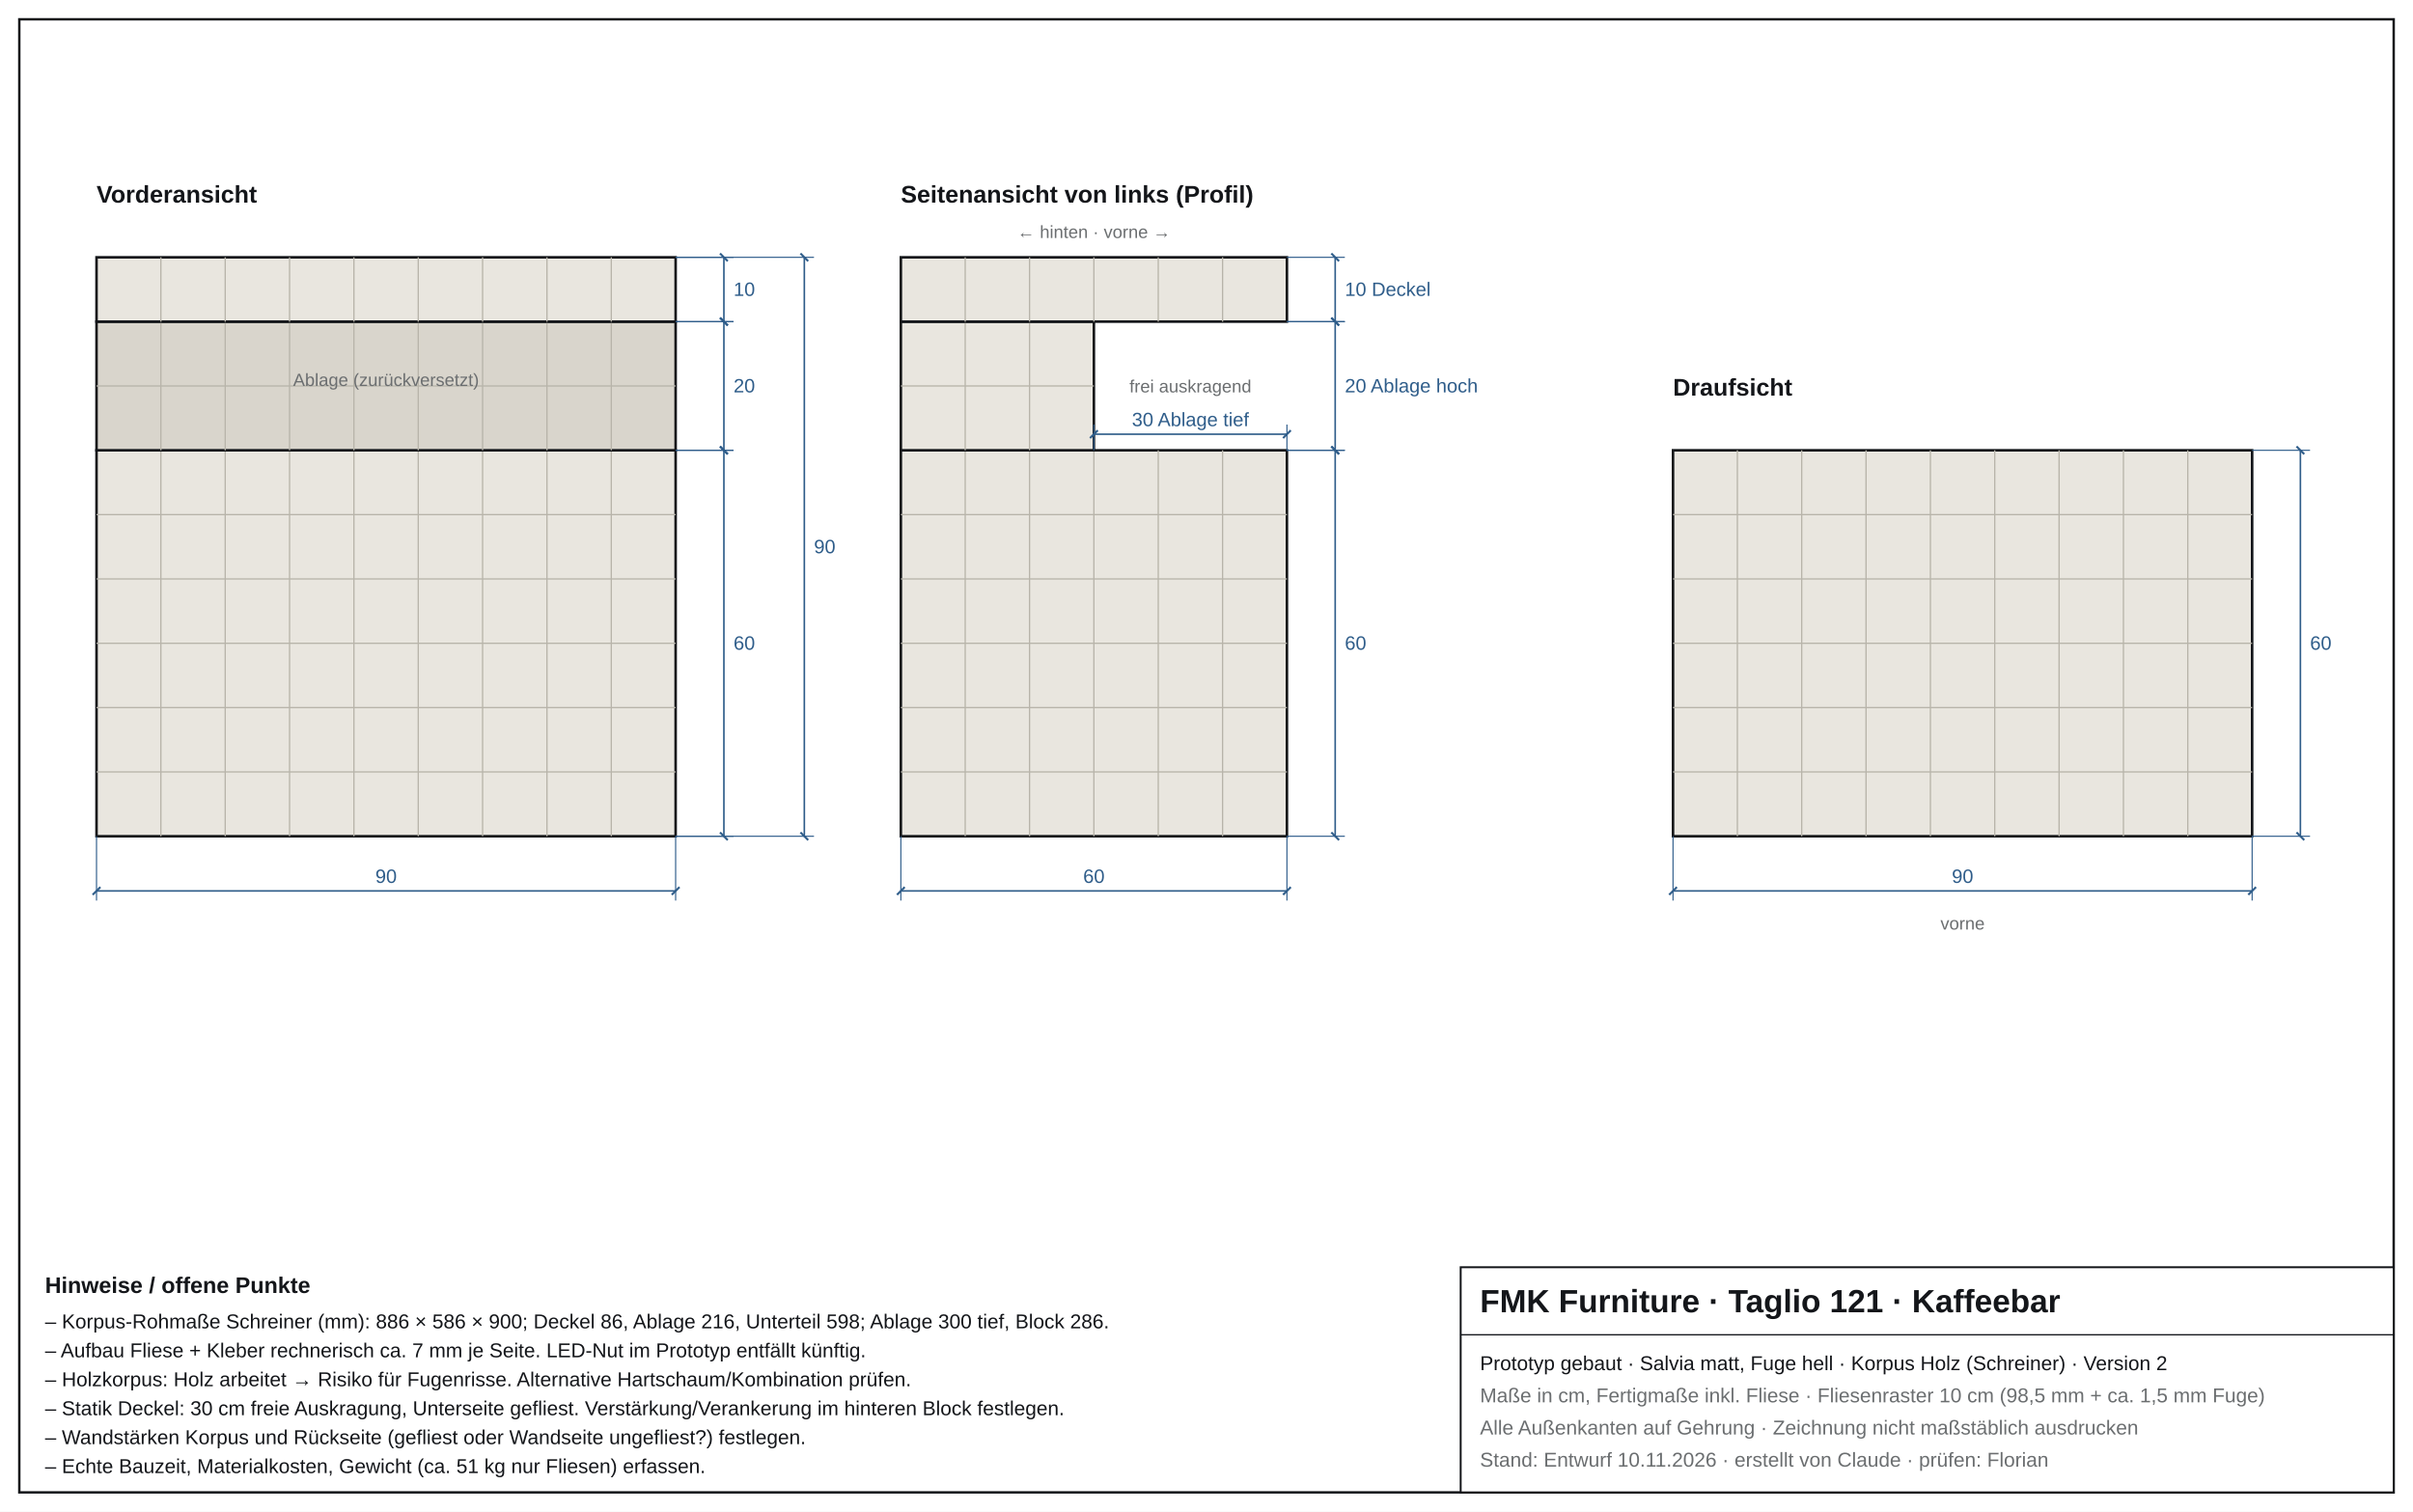
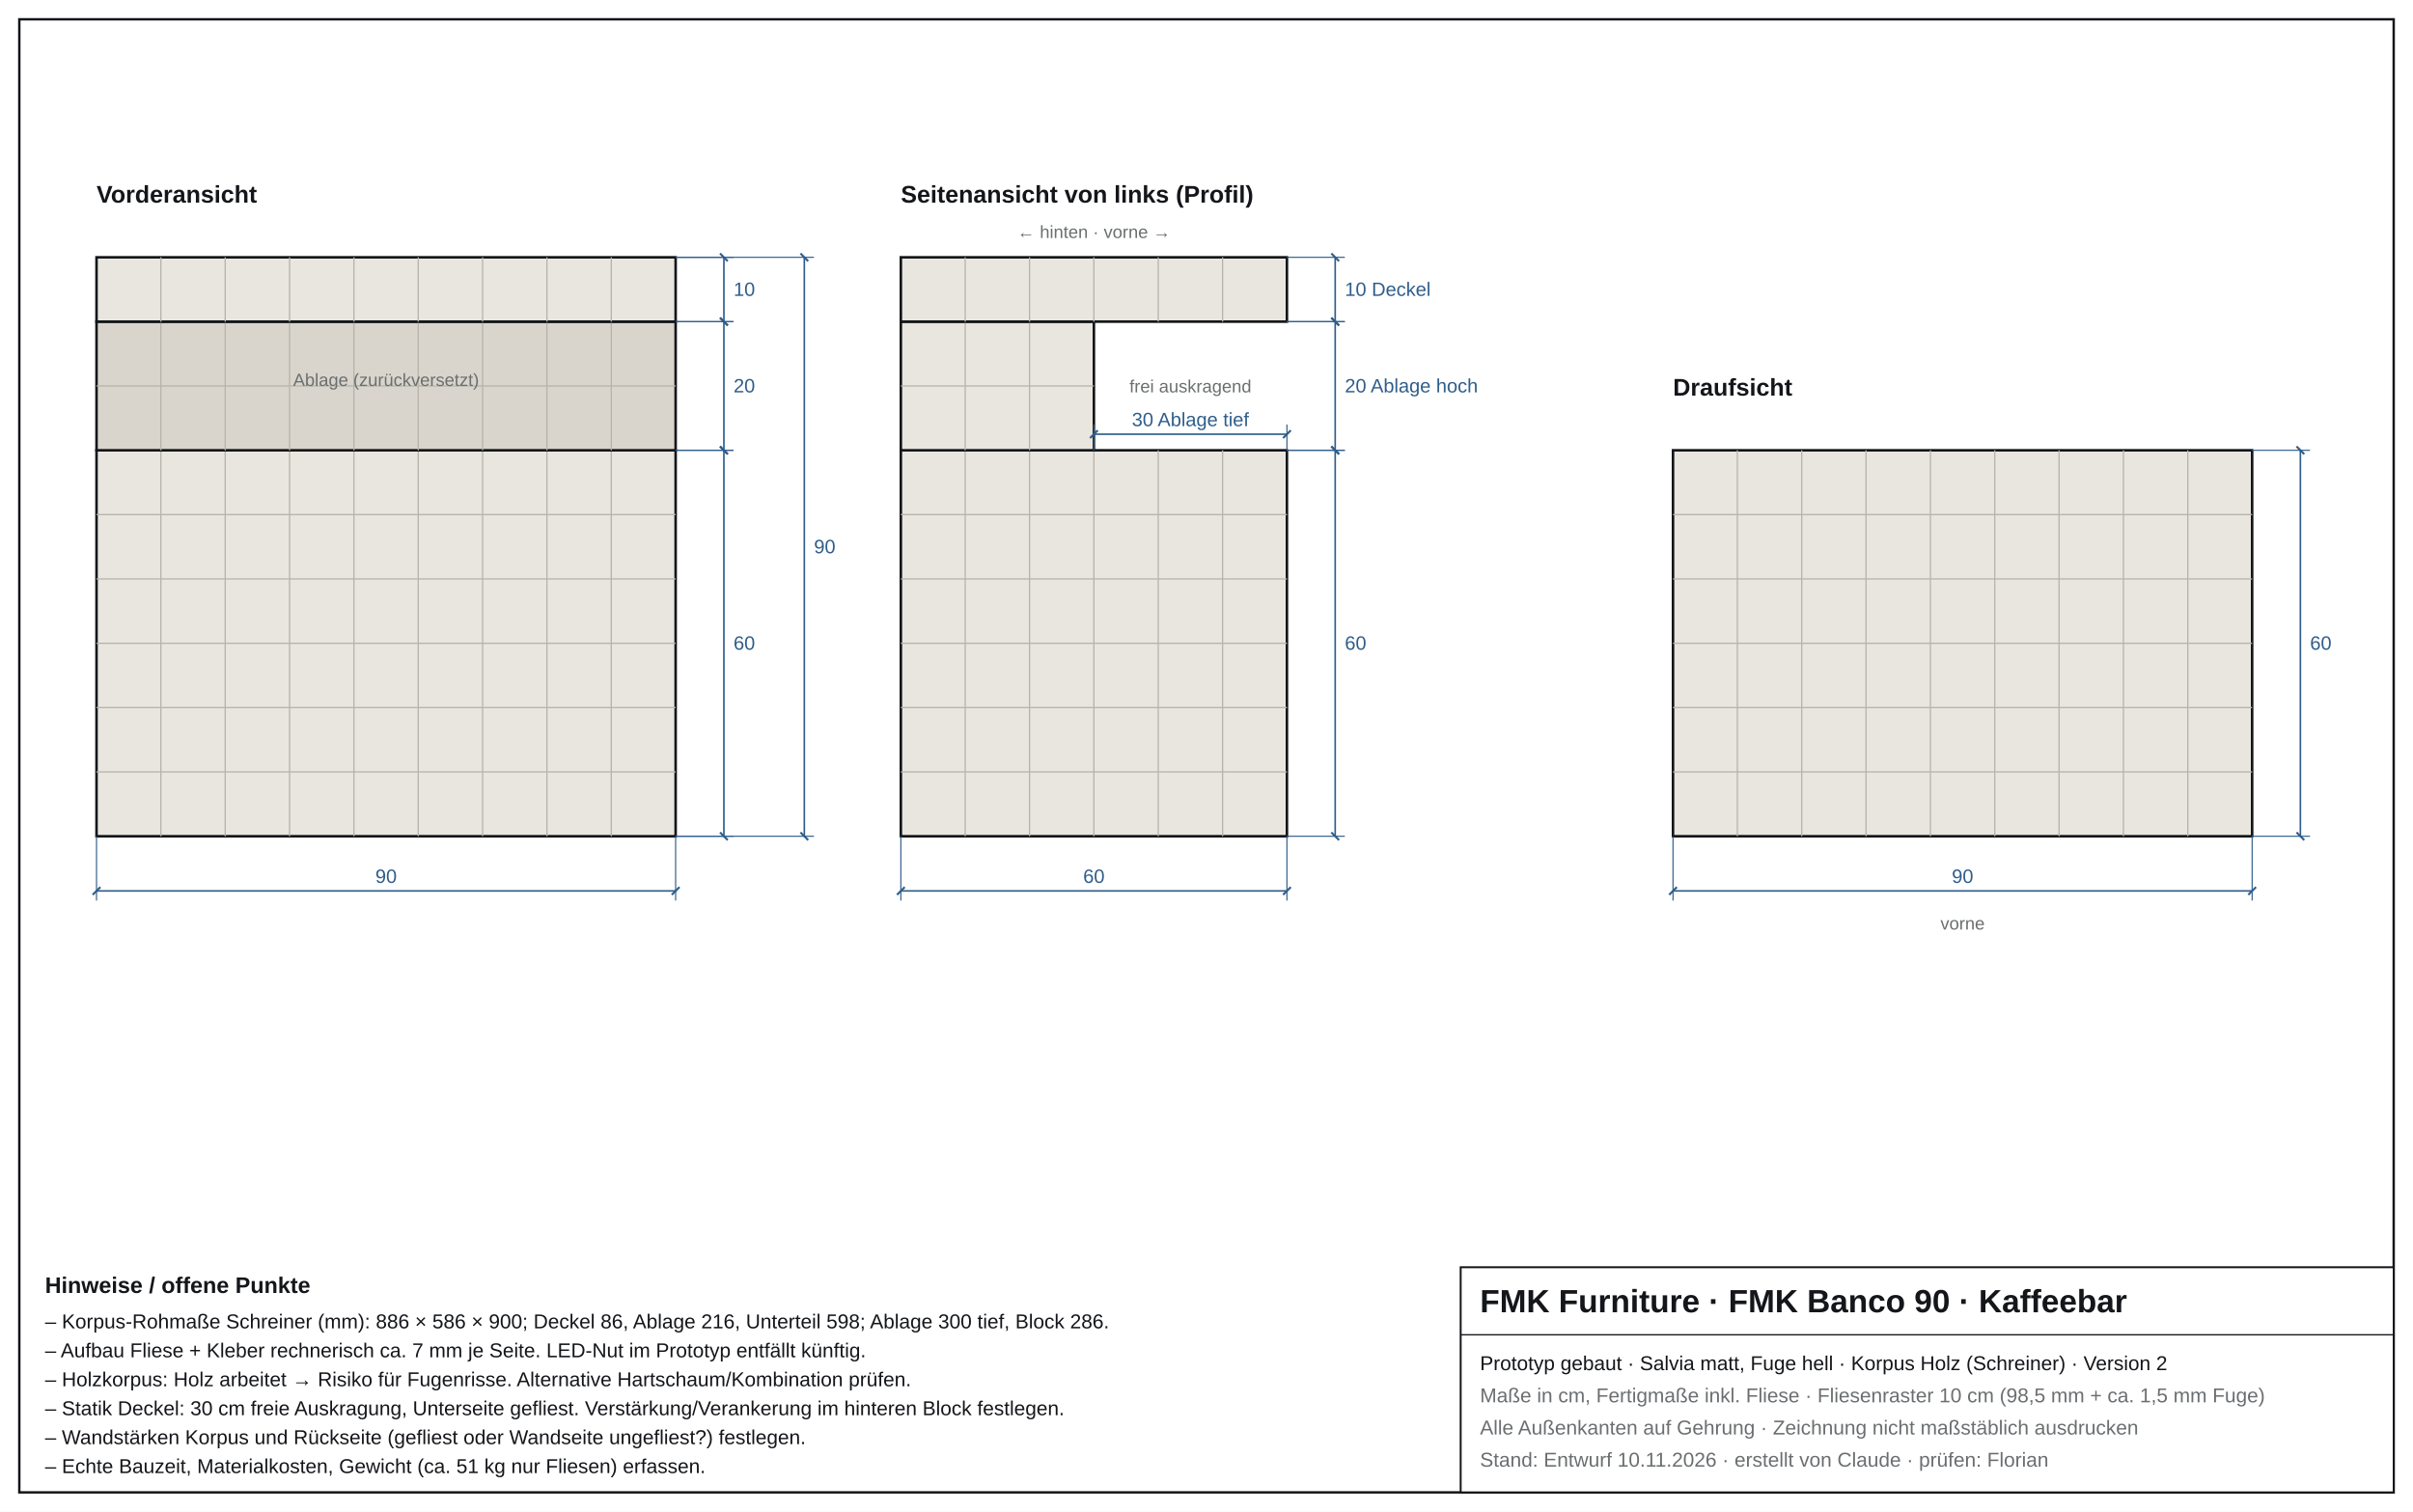
<svg xmlns="http://www.w3.org/2000/svg" viewBox="0 0 1500 940" width="1500" height="940" font-family="Arial, Helvetica, sans-serif">
  <defs>
    <marker id="tick" viewBox="0 0 10 10" refX="5" refY="5" markerWidth="8" markerHeight="8" orient="auto">
      <path d="M2 8 L8 2" stroke="#2F5D8A" stroke-width="1.6" />
    </marker>
    <pattern id="hatch" width="8" height="8" patternUnits="userSpaceOnUse" patternTransform="rotate(45)">
      <line x1="0" y1="0" x2="0" y2="8" stroke="#C9C1A8" stroke-width="2" />
    </pattern>
  </defs>
  <rect x="0" y="0" width="100%" height="100%" fill="#FFFFFF" />
  <rect x="12" y="12" width="1476" height="916" fill="none" stroke="#14161A" stroke-width="1.5" />
  <rect x="60.0" y="280.0" width="360.0" height="240.0" fill="#E9E6DF" stroke="#14161A" stroke-width="1.6" />
  <line x1="100.0" y1="520.0" x2="100.0" y2="280.0" stroke="#B8B4AA" stroke-width="0.8" />
  <line x1="140.0" y1="520.0" x2="140.0" y2="280.0" stroke="#B8B4AA" stroke-width="0.8" />
  <line x1="180.0" y1="520.0" x2="180.0" y2="280.0" stroke="#B8B4AA" stroke-width="0.8" />
  <line x1="220.0" y1="520.0" x2="220.0" y2="280.0" stroke="#B8B4AA" stroke-width="0.8" />
  <line x1="260.0" y1="520.0" x2="260.0" y2="280.0" stroke="#B8B4AA" stroke-width="0.8" />
  <line x1="300.0" y1="520.0" x2="300.0" y2="280.0" stroke="#B8B4AA" stroke-width="0.8" />
  <line x1="340.0" y1="520.0" x2="340.0" y2="280.0" stroke="#B8B4AA" stroke-width="0.8" />
  <line x1="380.0" y1="520.0" x2="380.0" y2="280.0" stroke="#B8B4AA" stroke-width="0.8" />
  <line x1="60.0" y1="480.0" x2="420.0" y2="480.0" stroke="#B8B4AA" stroke-width="0.8" />
  <line x1="60.0" y1="440.0" x2="420.0" y2="440.0" stroke="#B8B4AA" stroke-width="0.8" />
  <line x1="60.0" y1="400.0" x2="420.0" y2="400.0" stroke="#B8B4AA" stroke-width="0.8" />
  <line x1="60.0" y1="360.0" x2="420.0" y2="360.0" stroke="#B8B4AA" stroke-width="0.8" />
  <line x1="60.0" y1="320.0" x2="420.0" y2="320.0" stroke="#B8B4AA" stroke-width="0.8" />
  <rect x="60.0" y="200.0" width="360.0" height="80.0" fill="#D9D5CC" stroke="#14161A" stroke-width="1.6" />
  <line x1="100.0" y1="280.0" x2="100.0" y2="200.0" stroke="#B8B4AA" stroke-width="0.8" />
  <line x1="140.0" y1="280.0" x2="140.0" y2="200.0" stroke="#B8B4AA" stroke-width="0.8" />
  <line x1="180.0" y1="280.0" x2="180.0" y2="200.0" stroke="#B8B4AA" stroke-width="0.8" />
  <line x1="220.0" y1="280.0" x2="220.0" y2="200.0" stroke="#B8B4AA" stroke-width="0.8" />
  <line x1="260.0" y1="280.0" x2="260.0" y2="200.0" stroke="#B8B4AA" stroke-width="0.8" />
  <line x1="300.0" y1="280.0" x2="300.0" y2="200.0" stroke="#B8B4AA" stroke-width="0.8" />
  <line x1="340.0" y1="280.0" x2="340.0" y2="200.0" stroke="#B8B4AA" stroke-width="0.8" />
  <line x1="380.0" y1="280.0" x2="380.0" y2="200.0" stroke="#B8B4AA" stroke-width="0.8" />
  <line x1="60.0" y1="240.0" x2="420.0" y2="240.0" stroke="#B8B4AA" stroke-width="0.8" />
  <rect x="60.0" y="160.0" width="360.0" height="40.0" fill="#E9E6DF" stroke="#14161A" stroke-width="1.6" />
  <line x1="100.0" y1="200.0" x2="100.0" y2="160.0" stroke="#B8B4AA" stroke-width="0.8" />
  <line x1="140.0" y1="200.0" x2="140.0" y2="160.0" stroke="#B8B4AA" stroke-width="0.8" />
  <line x1="180.0" y1="200.0" x2="180.0" y2="160.0" stroke="#B8B4AA" stroke-width="0.8" />
  <line x1="220.0" y1="200.0" x2="220.0" y2="160.0" stroke="#B8B4AA" stroke-width="0.8" />
  <line x1="260.0" y1="200.0" x2="260.0" y2="160.0" stroke="#B8B4AA" stroke-width="0.8" />
  <line x1="300.0" y1="200.0" x2="300.0" y2="160.0" stroke="#B8B4AA" stroke-width="0.8" />
  <line x1="340.0" y1="200.0" x2="340.0" y2="160.0" stroke="#B8B4AA" stroke-width="0.8" />
  <line x1="380.0" y1="200.0" x2="380.0" y2="160.0" stroke="#B8B4AA" stroke-width="0.8" />
  <text x="60.0" y="126.0" font-size="15" text-anchor="start" font-weight="bold" fill="#14161A">Vorderansicht</text>
  <line x1="60.0" y1="520.0" x2="60.0" y2="560.0" stroke="#2F5D8A" stroke-width="0.7" />
  <line x1="420.0" y1="520.0" x2="420.0" y2="560.0" stroke="#2F5D8A" stroke-width="0.7" />
  <line x1="60.0" y1="554.0" x2="420.0" y2="554.0" stroke="#2F5D8A" stroke-width="1" marker-start="url(#tick)" marker-end="url(#tick)" />
  <text x="240.0" y="549.0" font-size="12" text-anchor="middle" font-weight="normal" fill="#2F5D8A">90</text>
  <line x1="420.0" y1="520.0" x2="456.0" y2="520.0" stroke="#2F5D8A" stroke-width="0.7" />
  <line x1="420.0" y1="280.0" x2="456.0" y2="280.0" stroke="#2F5D8A" stroke-width="0.7" />
  <line x1="450.0" y1="520.0" x2="450.0" y2="280.0" stroke="#2F5D8A" stroke-width="1" marker-start="url(#tick)" marker-end="url(#tick)" />
  <text x="456.0" y="404.0" font-size="12" text-anchor="start" font-weight="normal" fill="#2F5D8A">60</text>
  <line x1="420.0" y1="280.0" x2="456.0" y2="280.0" stroke="#2F5D8A" stroke-width="0.7" />
  <line x1="420.0" y1="200.0" x2="456.0" y2="200.0" stroke="#2F5D8A" stroke-width="0.7" />
  <line x1="450.0" y1="280.0" x2="450.0" y2="200.0" stroke="#2F5D8A" stroke-width="1" marker-start="url(#tick)" marker-end="url(#tick)" />
  <text x="456.0" y="244.0" font-size="12" text-anchor="start" font-weight="normal" fill="#2F5D8A">20</text>
  <line x1="420.0" y1="200.0" x2="456.0" y2="200.0" stroke="#2F5D8A" stroke-width="0.7" />
  <line x1="420.0" y1="160.0" x2="456.0" y2="160.0" stroke="#2F5D8A" stroke-width="0.7" />
  <line x1="450.0" y1="200.0" x2="450.0" y2="160.0" stroke="#2F5D8A" stroke-width="1" marker-start="url(#tick)" marker-end="url(#tick)" />
  <text x="456.0" y="184.0" font-size="12" text-anchor="start" font-weight="normal" fill="#2F5D8A">10</text>
  <line x1="420.0" y1="520.0" x2="506.0" y2="520.0" stroke="#2F5D8A" stroke-width="0.7" />
  <line x1="420.0" y1="160.0" x2="506.0" y2="160.0" stroke="#2F5D8A" stroke-width="0.7" />
  <line x1="500.0" y1="520.0" x2="500.0" y2="160.0" stroke="#2F5D8A" stroke-width="1" marker-start="url(#tick)" marker-end="url(#tick)" />
  <text x="506.0" y="344.0" font-size="12" text-anchor="start" font-weight="normal" fill="#2F5D8A">90</text>
  <text x="240.0" y="240.0" font-size="11" text-anchor="middle" font-weight="normal" fill="#6B6E70">Ablage (zurückversetzt)</text>
  <rect x="560.0" y="280.0" width="240.0" height="240.0" fill="#E9E6DF" stroke="#14161A" stroke-width="1.6" />
  <line x1="600.0" y1="520.0" x2="600.0" y2="280.0" stroke="#B8B4AA" stroke-width="0.8" />
  <line x1="640.0" y1="520.0" x2="640.0" y2="280.0" stroke="#B8B4AA" stroke-width="0.8" />
  <line x1="680.0" y1="520.0" x2="680.0" y2="280.0" stroke="#B8B4AA" stroke-width="0.8" />
  <line x1="720.0" y1="520.0" x2="720.0" y2="280.0" stroke="#B8B4AA" stroke-width="0.8" />
  <line x1="760.0" y1="520.0" x2="760.0" y2="280.0" stroke="#B8B4AA" stroke-width="0.8" />
  <line x1="560.0" y1="480.0" x2="800.0" y2="480.0" stroke="#B8B4AA" stroke-width="0.8" />
  <line x1="560.0" y1="440.0" x2="800.0" y2="440.0" stroke="#B8B4AA" stroke-width="0.8" />
  <line x1="560.0" y1="400.0" x2="800.0" y2="400.0" stroke="#B8B4AA" stroke-width="0.8" />
  <line x1="560.0" y1="360.0" x2="800.0" y2="360.0" stroke="#B8B4AA" stroke-width="0.8" />
  <line x1="560.0" y1="320.0" x2="800.0" y2="320.0" stroke="#B8B4AA" stroke-width="0.8" />
  <rect x="560.0" y="200.0" width="120.0" height="80.0" fill="#E9E6DF" stroke="#14161A" stroke-width="1.6" />
  <line x1="600.0" y1="280.0" x2="600.0" y2="200.0" stroke="#B8B4AA" stroke-width="0.8" />
  <line x1="640.0" y1="280.0" x2="640.0" y2="200.0" stroke="#B8B4AA" stroke-width="0.8" />
  <line x1="560.0" y1="240.0" x2="680.0" y2="240.0" stroke="#B8B4AA" stroke-width="0.8" />
  <rect x="560.0" y="160.0" width="240.0" height="40.0" fill="#E9E6DF" stroke="#14161A" stroke-width="1.6" />
  <line x1="600.0" y1="200.0" x2="600.0" y2="160.0" stroke="#B8B4AA" stroke-width="0.8" />
  <line x1="640.0" y1="200.0" x2="640.0" y2="160.0" stroke="#B8B4AA" stroke-width="0.8" />
  <line x1="680.0" y1="200.0" x2="680.0" y2="160.0" stroke="#B8B4AA" stroke-width="0.8" />
  <line x1="720.0" y1="200.0" x2="720.0" y2="160.0" stroke="#B8B4AA" stroke-width="0.8" />
  <line x1="760.0" y1="200.0" x2="760.0" y2="160.0" stroke="#B8B4AA" stroke-width="0.8" />
  <text x="560.0" y="126.0" font-size="15" text-anchor="start" font-weight="bold" fill="#14161A">Seitenansicht von links (Profil)</text>
  <line x1="560.0" y1="520.0" x2="560.0" y2="560.0" stroke="#2F5D8A" stroke-width="0.7" />
  <line x1="800.0" y1="520.0" x2="800.0" y2="560.0" stroke="#2F5D8A" stroke-width="0.7" />
  <line x1="560.0" y1="554.0" x2="800.0" y2="554.0" stroke="#2F5D8A" stroke-width="1" marker-start="url(#tick)" marker-end="url(#tick)" />
  <text x="680.0" y="549.0" font-size="12" text-anchor="middle" font-weight="normal" fill="#2F5D8A">60</text>
  <line x1="680.0" y1="280.0" x2="680.0" y2="264.0" stroke="#2F5D8A" stroke-width="0.7" />
  <line x1="800.0" y1="280.0" x2="800.0" y2="264.0" stroke="#2F5D8A" stroke-width="0.7" />
  <line x1="680.0" y1="270.0" x2="800.0" y2="270.0" stroke="#2F5D8A" stroke-width="1" marker-start="url(#tick)" marker-end="url(#tick)" />
  <text x="740.0" y="265.0" font-size="12" text-anchor="middle" font-weight="normal" fill="#2F5D8A">30 Ablage tief</text>
  <line x1="800.0" y1="280.0" x2="836.0" y2="280.0" stroke="#2F5D8A" stroke-width="0.7" />
  <line x1="800.0" y1="200.0" x2="836.0" y2="200.0" stroke="#2F5D8A" stroke-width="0.7" />
  <line x1="830.0" y1="280.0" x2="830.0" y2="200.0" stroke="#2F5D8A" stroke-width="1" marker-start="url(#tick)" marker-end="url(#tick)" />
  <text x="836.0" y="244.0" font-size="12" text-anchor="start" font-weight="normal" fill="#2F5D8A">20 Ablage hoch</text>
  <line x1="800.0" y1="200.0" x2="836.0" y2="200.0" stroke="#2F5D8A" stroke-width="0.7" />
  <line x1="800.0" y1="160.0" x2="836.0" y2="160.0" stroke="#2F5D8A" stroke-width="0.7" />
  <line x1="830.0" y1="200.0" x2="830.0" y2="160.0" stroke="#2F5D8A" stroke-width="1" marker-start="url(#tick)" marker-end="url(#tick)" />
  <text x="836.0" y="184.0" font-size="12" text-anchor="start" font-weight="normal" fill="#2F5D8A">10 Deckel</text>
  <line x1="800.0" y1="520.0" x2="836.0" y2="520.0" stroke="#2F5D8A" stroke-width="0.7" />
  <line x1="800.0" y1="280.0" x2="836.0" y2="280.0" stroke="#2F5D8A" stroke-width="0.7" />
  <line x1="830.0" y1="520.0" x2="830.0" y2="280.0" stroke="#2F5D8A" stroke-width="1" marker-start="url(#tick)" marker-end="url(#tick)" />
  <text x="836.0" y="404.0" font-size="12" text-anchor="start" font-weight="normal" fill="#2F5D8A">60</text>
  <text x="60.0" y="520.0" font-size="1" text-anchor="start" font-weight="normal" fill="#14161A" />
  <text x="680.0" y="148.0" font-size="11" text-anchor="middle" font-weight="normal" fill="#6B6E70">← hinten · vorne →</text>
  <text x="740.0" y="244.0" font-size="11" text-anchor="middle" font-weight="normal" fill="#6B6E70">frei auskragend</text>
  <rect x="1040.0" y="280.0" width="360.0" height="240.0" fill="#E9E6DF" stroke="#14161A" stroke-width="1.6" />
  <line x1="1080.0" y1="520.0" x2="1080.0" y2="280.0" stroke="#B8B4AA" stroke-width="0.8" />
  <line x1="1120.0" y1="520.0" x2="1120.0" y2="280.0" stroke="#B8B4AA" stroke-width="0.8" />
  <line x1="1160.0" y1="520.0" x2="1160.0" y2="280.0" stroke="#B8B4AA" stroke-width="0.8" />
  <line x1="1200.0" y1="520.0" x2="1200.0" y2="280.0" stroke="#B8B4AA" stroke-width="0.8" />
  <line x1="1240.0" y1="520.0" x2="1240.0" y2="280.0" stroke="#B8B4AA" stroke-width="0.8" />
  <line x1="1280.0" y1="520.0" x2="1280.0" y2="280.0" stroke="#B8B4AA" stroke-width="0.8" />
  <line x1="1320.0" y1="520.0" x2="1320.0" y2="280.0" stroke="#B8B4AA" stroke-width="0.8" />
  <line x1="1360.0" y1="520.0" x2="1360.0" y2="280.0" stroke="#B8B4AA" stroke-width="0.8" />
  <line x1="1040.0" y1="480.0" x2="1400.0" y2="480.0" stroke="#B8B4AA" stroke-width="0.8" />
  <line x1="1040.0" y1="440.0" x2="1400.0" y2="440.0" stroke="#B8B4AA" stroke-width="0.8" />
  <line x1="1040.0" y1="400.0" x2="1400.0" y2="400.0" stroke="#B8B4AA" stroke-width="0.8" />
  <line x1="1040.0" y1="360.0" x2="1400.0" y2="360.0" stroke="#B8B4AA" stroke-width="0.8" />
  <line x1="1040.0" y1="320.0" x2="1400.0" y2="320.0" stroke="#B8B4AA" stroke-width="0.8" />
  <text x="1040.0" y="246.0" font-size="15" text-anchor="start" font-weight="bold" fill="#14161A">Draufsicht</text>
  <line x1="1040.0" y1="520.0" x2="1040.0" y2="560.0" stroke="#2F5D8A" stroke-width="0.7" />
  <line x1="1400.0" y1="520.0" x2="1400.0" y2="560.0" stroke="#2F5D8A" stroke-width="0.7" />
  <line x1="1040.0" y1="554.0" x2="1400.0" y2="554.0" stroke="#2F5D8A" stroke-width="1" marker-start="url(#tick)" marker-end="url(#tick)" />
  <text x="1220.0" y="549.0" font-size="12" text-anchor="middle" font-weight="normal" fill="#2F5D8A">90</text>
  <line x1="1400.0" y1="520.0" x2="1436.0" y2="520.0" stroke="#2F5D8A" stroke-width="0.7" />
  <line x1="1400.0" y1="280.0" x2="1436.0" y2="280.0" stroke="#2F5D8A" stroke-width="0.7" />
  <line x1="1430.0" y1="520.0" x2="1430.0" y2="280.0" stroke="#2F5D8A" stroke-width="1" marker-start="url(#tick)" marker-end="url(#tick)" />
  <text x="1436.0" y="404.0" font-size="12" text-anchor="start" font-weight="normal" fill="#2F5D8A">60</text>
  <text x="1220.0" y="578.0" font-size="11" text-anchor="middle" font-weight="normal" fill="#6B6E70">vorne</text>
  <rect x="908" y="788" width="580" height="140" fill="#FFFFFF" stroke="#14161A" stroke-width="1.2" />
  <line x1="908" y1="830" x2="1488" y2="830" stroke="#14161A" stroke-width="0.8" />
-   <text x="920" y="816" font-size="20" font-weight="bold" fill="#14161A">FMK Furniture · Taglio 121 · Kaffeebar</text>
+   <text x="920" y="816" font-size="20" font-weight="bold" fill="#14161A">FMK Furniture · FMK Banco 90 · Kaffeebar</text>
  <text x="920" y="852" font-size="12.5" fill="#14161A">Prototyp gebaut · Salvia matt, Fuge hell · Korpus Holz (Schreiner) · Version 2</text>
  <text x="920" y="872" font-size="12.5" fill="#6B6E70">Maße in cm, Fertigmaße inkl. Fliese · Fliesenraster 10 cm (98,5 mm + ca. 1,5 mm Fuge)</text>
  <text x="920" y="892" font-size="12.5" fill="#6B6E70">Alle Außenkanten auf Gehrung · Zeichnung nicht maßstäblich ausdrucken</text>
  <text x="920" y="912" font-size="12.5" fill="#6B6E70">Stand: Entwurf 10.11.2026 · erstellt von Claude · prüfen: Florian</text>
  <text x="28" y="804" font-size="14" font-weight="bold" fill="#14161A">Hinweise / offene Punkte</text>
  <text x="28" y="826" font-size="12.5" fill="#14161A">– Korpus-Rohmaße Schreiner (mm): 886 × 586 × 900; Deckel 86, Ablage 216, Unterteil 598; Ablage 300 tief, Block 286.</text>
  <text x="28" y="844" font-size="12.5" fill="#14161A">– Aufbau Fliese + Kleber rechnerisch ca. 7 mm je Seite. LED-Nut im Prototyp entfällt künftig.</text>
  <text x="28" y="862" font-size="12.5" fill="#14161A">– Holzkorpus: Holz arbeitet → Risiko für Fugenrisse. Alternative Hartschaum/Kombination prüfen.</text>
  <text x="28" y="880" font-size="12.5" fill="#14161A">– Statik Deckel: 30 cm freie Auskragung, Unterseite gefliest. Verstärkung/Verankerung im hinteren Block festlegen.</text>
  <text x="28" y="898" font-size="12.5" fill="#14161A">– Wandstärken Korpus und Rückseite (gefliest oder Wandseite ungefliest?) festlegen.</text>
  <text x="28" y="916" font-size="12.5" fill="#14161A">– Echte Bauzeit, Materialkosten, Gewicht (ca. 51 kg nur Fliesen) erfassen.</text>
</svg>
